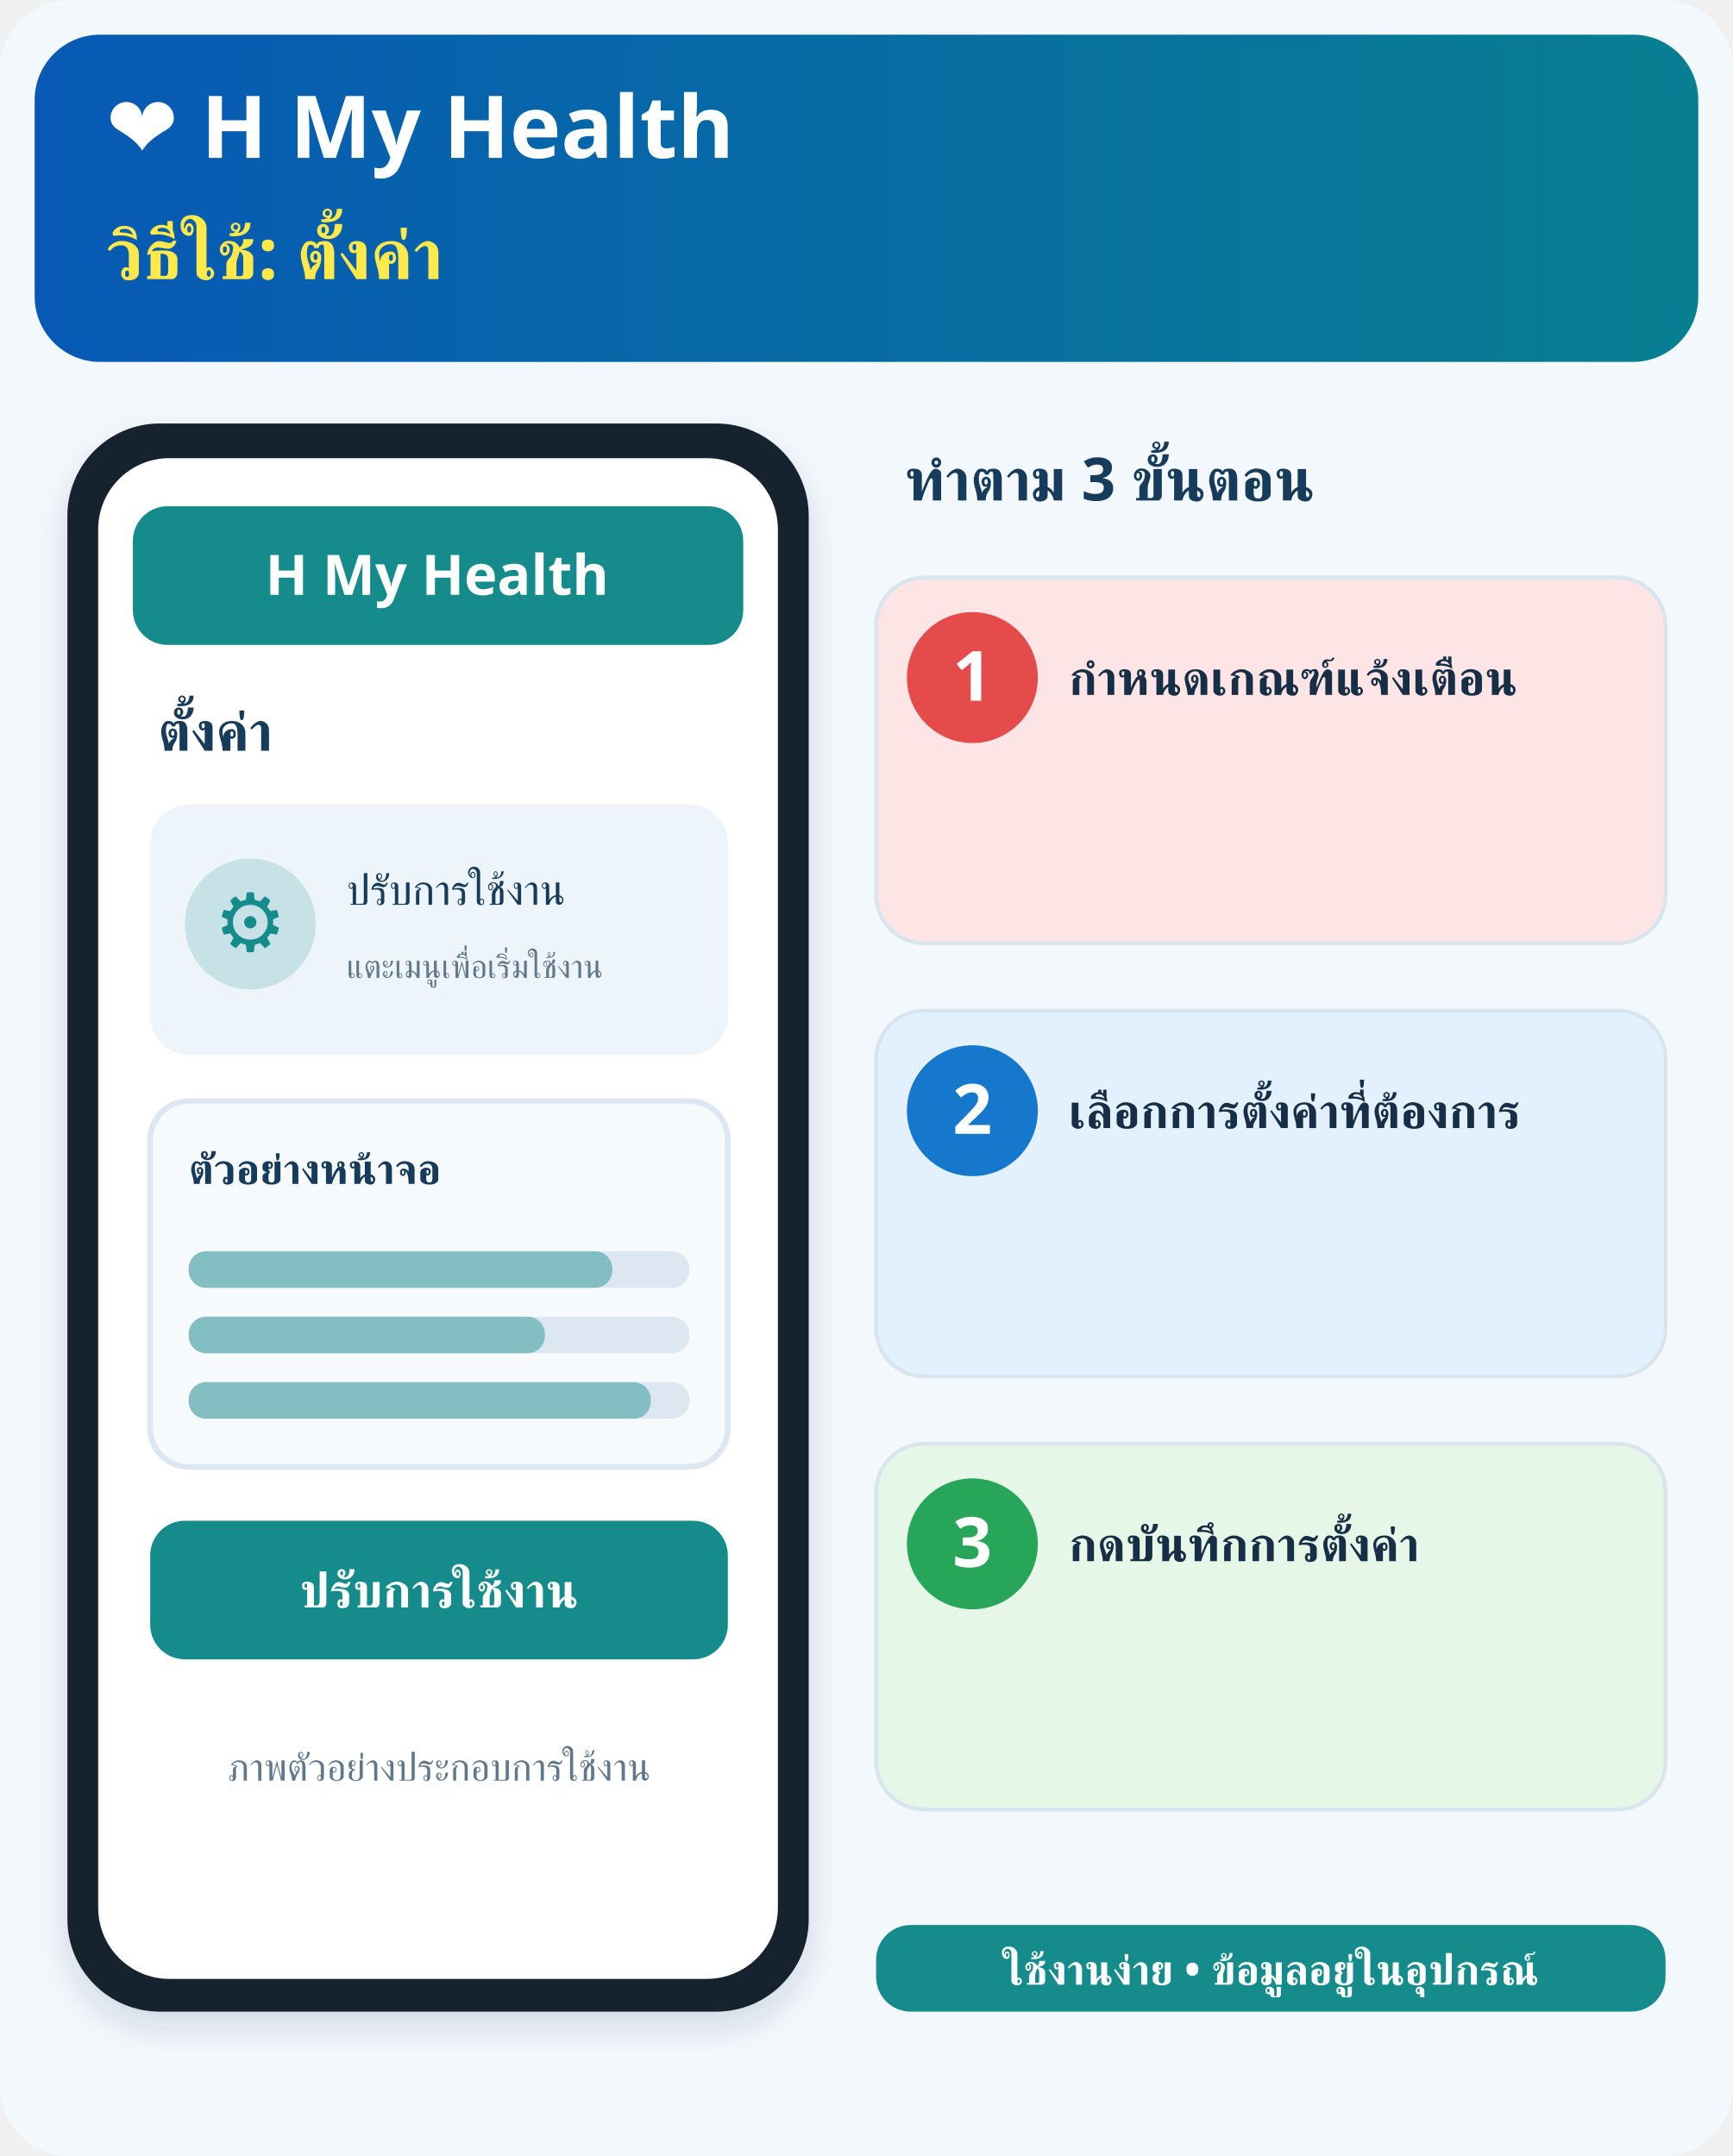
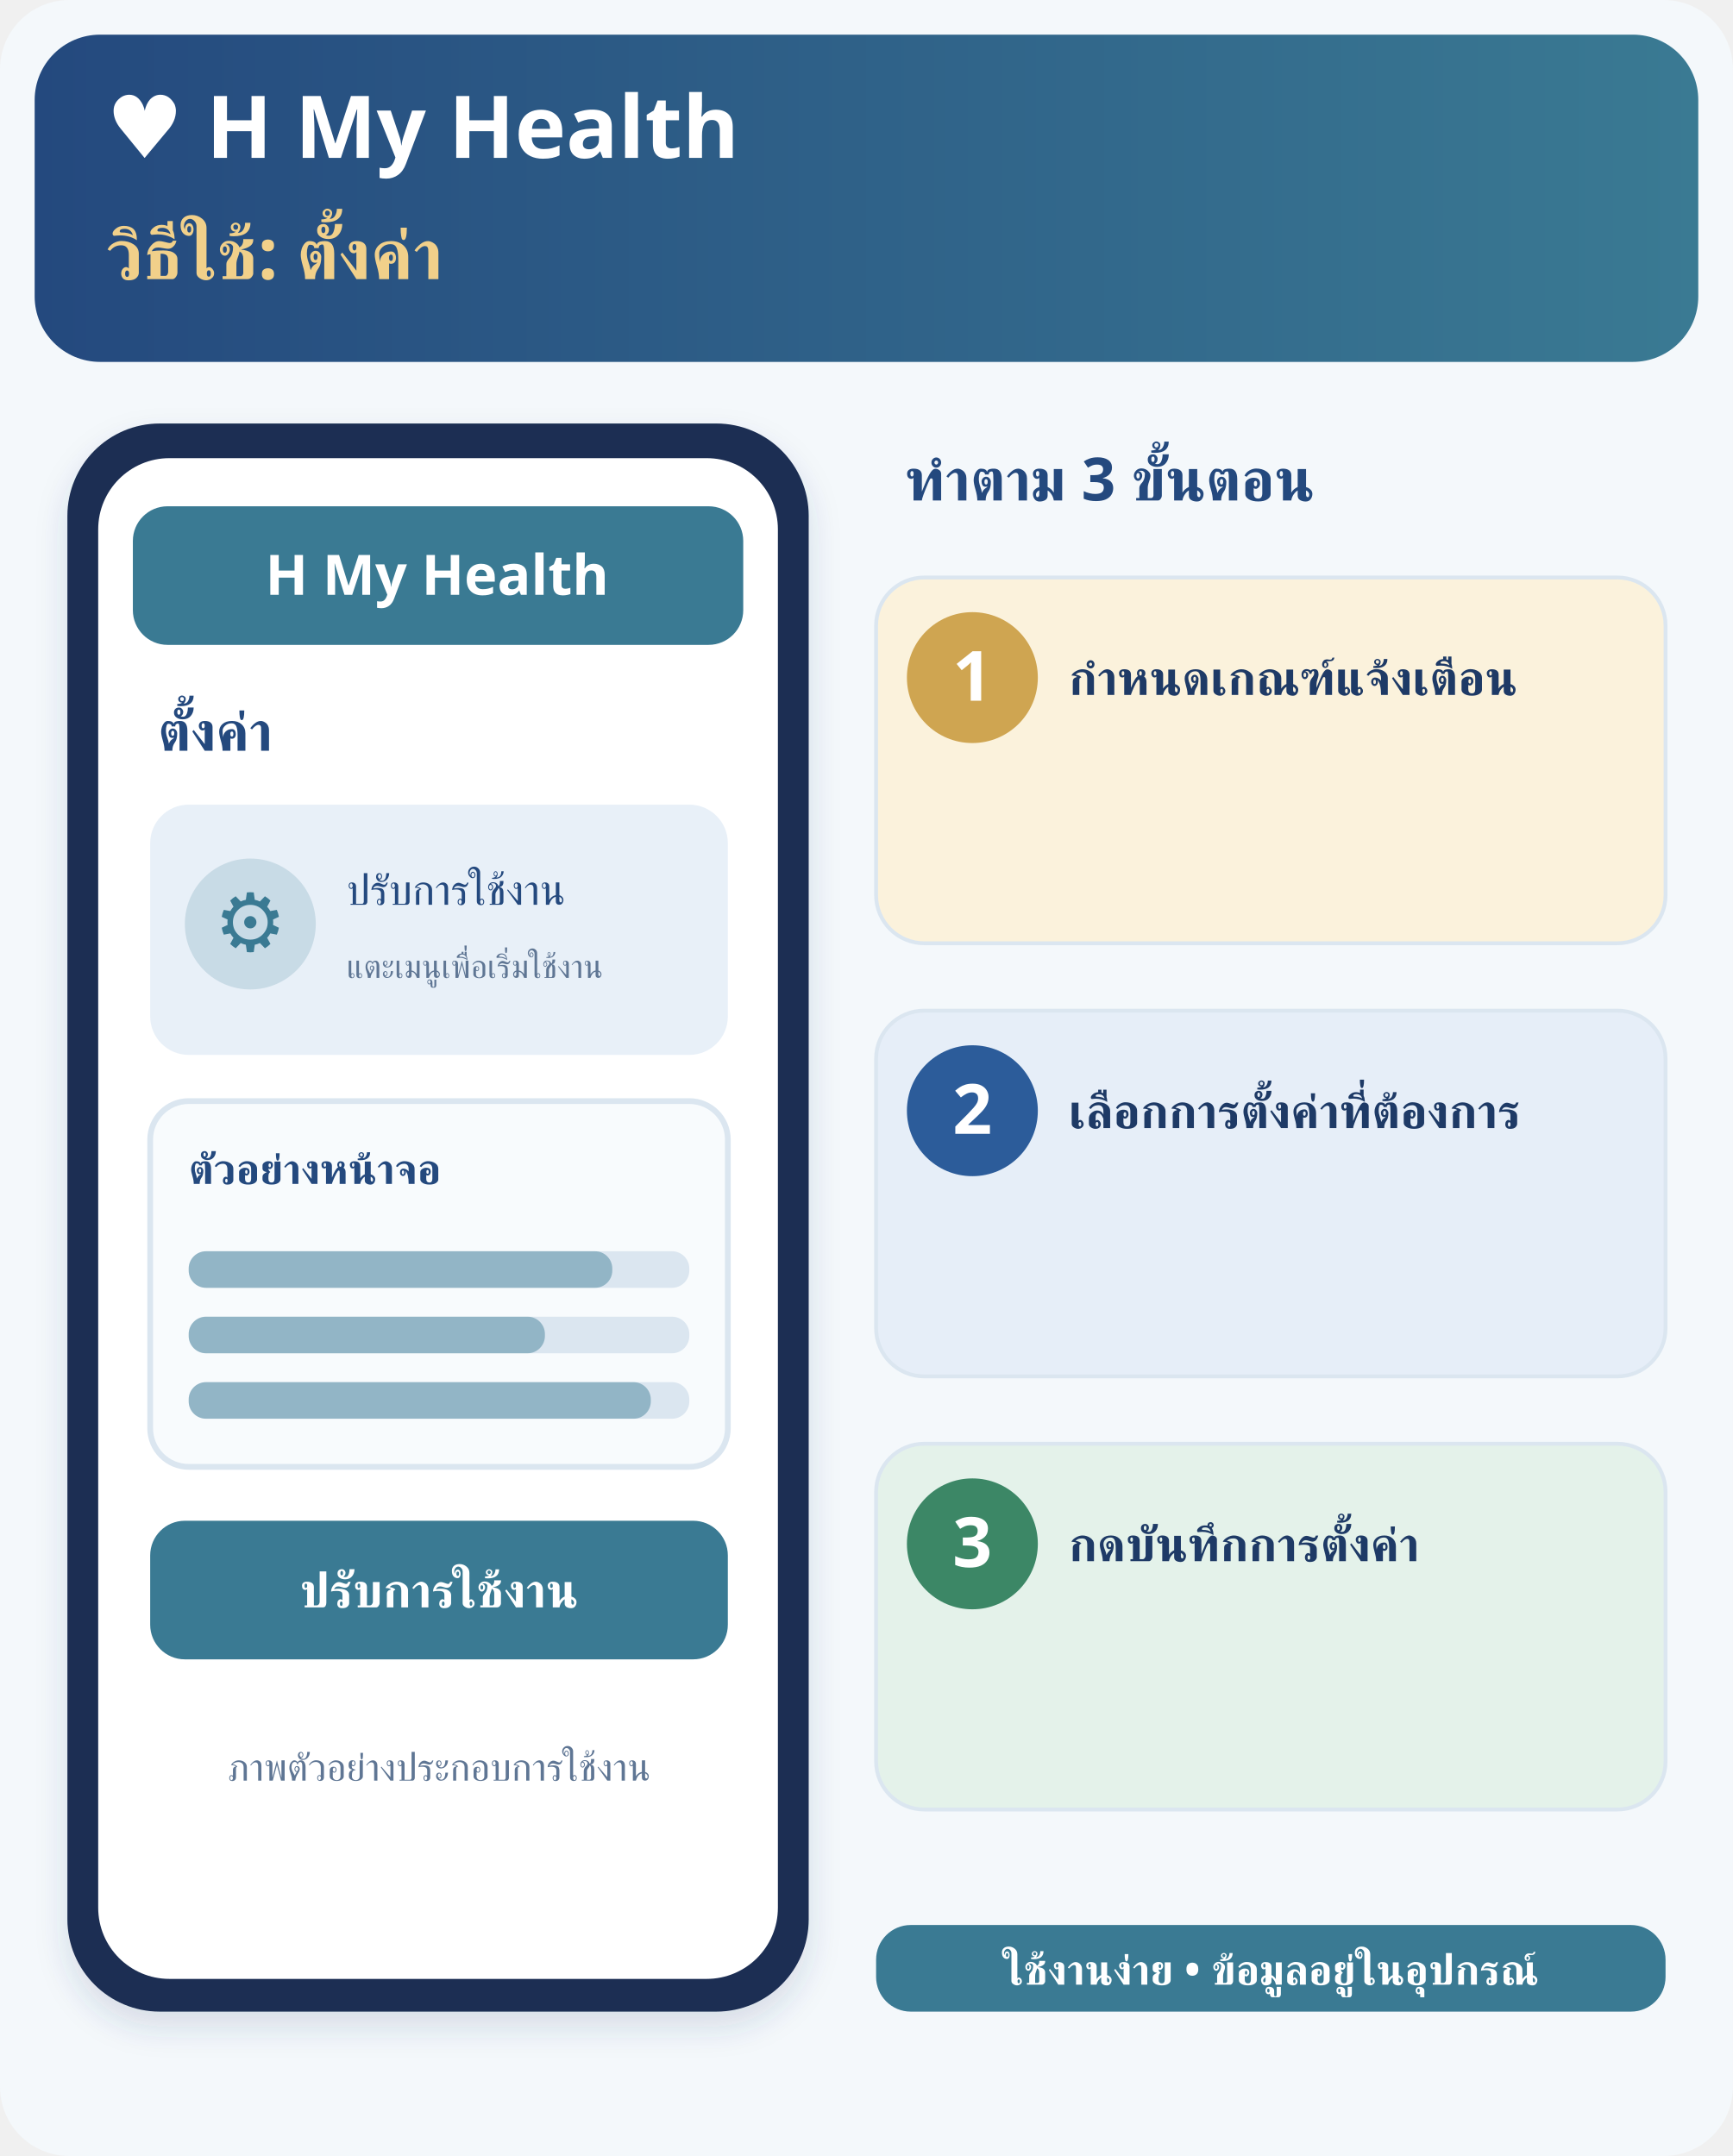
<svg xmlns="http://www.w3.org/2000/svg" width="900" height="1120" viewBox="0 0 900 1120">
  <defs>
    <linearGradient id="head" x1="0" y1="0" x2="1" y2="0">
-       <stop stop-color="#0759b5" />
-       <stop offset="1" stop-color="#087f91" />
+       <stop stop-color="#24497e" />
+       <stop offset="1" stop-color="#3a7a93" />
    </linearGradient>
    <filter id="sh">
-       <feDropShadow dx="0" dy="8" stdDeviation="8" flood-color="#173b5b" flood-opacity=".15" />
+       <feDropShadow dx="0" dy="8" stdDeviation="8" flood-color="#24497e" flood-opacity=".15" />
    </filter>
  </defs>
-   <rect width="900" height="1120" rx="36" fill="#f3f8fc" />
+   <rect width="900" height="1120" rx="36" fill="#f4f8fb" />
  <rect x="18" y="18" width="864" height="170" rx="34" fill="url(#head)" />
-   <text x="55" y="82" font-size="45" font-weight="bold" fill="#fff" font-family="sans-serif">❤️ H My Health</text>
-   <text x="55" y="145" font-size="37" font-weight="bold" fill="#ffe84a" font-family="sans-serif">วิธีใช้: ตั้งค่า</text>
-   <rect x="35" y="220" width="385" height="825" rx="48" fill="#14202d" filter="url(#sh)" />
+   <text x="55" y="82" font-size="45" font-weight="bold" fill="#fff" font-family="sans-serif">♥ H My Health</text>
+   <text x="55" y="145" font-size="37" font-weight="bold" fill="#f1d08a" font-family="sans-serif">วิธีใช้: ตั้งค่า</text>
+   <rect x="35" y="220" width="385" height="825" rx="48" fill="#1c2f52" filter="url(#sh)" />
  <rect x="51" y="238" width="353" height="790" rx="37" fill="#fff" />
-   <rect x="69" y="263" width="317" height="72" rx="18" fill="#168b8b" />
+   <rect x="69" y="263" width="317" height="72" rx="18" fill="#3a7a93" />
  <text x="227" y="309" text-anchor="middle" font-size="29" font-weight="bold" fill="#fff" font-family="sans-serif">H My Health</text>
-   <text x="82" y="390" font-size="29" font-weight="bold" fill="#173b5b" font-family="sans-serif">ตั้งค่า</text>
-   <rect x="78" y="418" width="300" height="130" rx="20" fill="#edf5fb" />
-   <circle cx="130" cy="480" r="34" fill="#168b8b" opacity=".18" />
-   <text x="130" y="494" text-anchor="middle" font-size="42" fill="#168b8b" font-family="sans-serif">⚙</text>
-   <text x="180" y="470" font-size="22" fill="#173b5b" font-family="sans-serif">ปรับการใช้งาน</text>
-   <text x="180" y="508" font-size="17" fill="#61778a" font-family="sans-serif">แตะเมนูเพื่อเริ่มใช้งาน</text>
-   <rect x="78" y="572" width="300" height="190" rx="20" fill="#f7fafc" stroke="#dce7f1" stroke-width="3" />
-   <text x="98" y="615" font-size="22" font-weight="bold" fill="#173b5b" font-family="sans-serif">ตัวอย่างหน้าจอ</text>
-   <rect x="98" y="650" width="260" height="19" rx="9" fill="#dce7f1" />
-   <rect x="98" y="650" width="220" height="19" rx="9" fill="#168b8b" opacity=".45" />
-   <rect x="98" y="684" width="260" height="19" rx="9" fill="#dce7f1" />
-   <rect x="98" y="684" width="185" height="19" rx="9" fill="#168b8b" opacity=".45" />
-   <rect x="98" y="718" width="260" height="19" rx="9" fill="#dce7f1" />
-   <rect x="98" y="718" width="240" height="19" rx="9" fill="#168b8b" opacity=".45" />
-   <rect x="78" y="790" width="300" height="72" rx="18" fill="#168b8b" />
+   <text x="82" y="390" font-size="29" font-weight="bold" fill="#24497e" font-family="sans-serif">ตั้งค่า</text>
+   <rect x="78" y="418" width="300" height="130" rx="20" fill="#e8f0f8" />
+   <circle cx="130" cy="480" r="34" fill="#3a7a93" opacity=".18" />
+   <text x="130" y="494" text-anchor="middle" font-size="42" fill="#3a7a93" font-family="sans-serif">⚙</text>
+   <text x="180" y="470" font-size="22" fill="#24497e" font-family="sans-serif">ปรับการใช้งาน</text>
+   <text x="180" y="508" font-size="17" fill="#5f7694" font-family="sans-serif">แตะเมนูเพื่อเริ่มใช้งาน</text>
+   <rect x="78" y="572" width="300" height="190" rx="20" fill="#f8fbfd" stroke="#dbe6f0" stroke-width="3" />
+   <text x="98" y="615" font-size="22" font-weight="bold" fill="#24497e" font-family="sans-serif">ตัวอย่างหน้าจอ</text>
+   <rect x="98" y="650" width="260" height="19" rx="9" fill="#dbe6f0" />
+   <rect x="98" y="650" width="220" height="19" rx="9" fill="#3a7a93" opacity=".45" />
+   <rect x="98" y="684" width="260" height="19" rx="9" fill="#dbe6f0" />
+   <rect x="98" y="684" width="185" height="19" rx="9" fill="#3a7a93" opacity=".45" />
+   <rect x="98" y="718" width="260" height="19" rx="9" fill="#dbe6f0" />
+   <rect x="98" y="718" width="240" height="19" rx="9" fill="#3a7a93" opacity=".45" />
+   <rect x="78" y="790" width="300" height="72" rx="18" fill="#3a7a93" />
  <text x="228" y="835" text-anchor="middle" font-size="25" fill="#fff" font-weight="bold" font-family="sans-serif">ปรับการใช้งาน</text>
-   <text x="228" y="925" text-anchor="middle" font-size="20" fill="#60788c" font-family="sans-serif">ภาพตัวอย่างประกอบการใช้งาน</text>
-   <text x="470" y="260" font-size="31" font-weight="bold" fill="#173b5b" font-family="sans-serif">ทำตาม 3 ขั้นตอน</text>
-   <rect x="455" y="300" width="410" height="190" rx="25" fill="#fde5e5" stroke="#d8e5ee" stroke-width="2" />
-   <circle cx="505" cy="352" r="34" fill="#e64b4b" />
+   <text x="228" y="925" text-anchor="middle" font-size="20" fill="#5f7694" font-family="sans-serif">ภาพตัวอย่างประกอบการใช้งาน</text>
+   <text x="470" y="260" font-size="31" font-weight="bold" fill="#24497e" font-family="sans-serif">ทำตาม 3 ขั้นตอน</text>
+   <rect x="455" y="300" width="410" height="190" rx="25" fill="#fbf2dc" stroke="#dbe6f0" stroke-width="2" />
+   <circle cx="505" cy="352" r="34" fill="#cfa551" />
  <text x="505" y="364" text-anchor="middle" font-size="36" font-weight="bold" fill="#fff" font-family="sans-serif">1</text>
-   <text x="555" y="361" font-size="25" font-weight="bold" fill="#172f46" font-family="sans-serif">กำหนดเกณฑ์แจ้งเตือน</text>
-   <rect x="455" y="525" width="410" height="190" rx="25" fill="#e3f1ff" stroke="#d8e5ee" stroke-width="2" />
-   <circle cx="505" cy="577" r="34" fill="#1678cc" />
+   <text x="555" y="361" font-size="25" font-weight="bold" fill="#1e3a66" font-family="sans-serif">กำหนดเกณฑ์แจ้งเตือน</text>
+   <rect x="455" y="525" width="410" height="190" rx="25" fill="#e6eef8" stroke="#dbe6f0" stroke-width="2" />
+   <circle cx="505" cy="577" r="34" fill="#2c5c9a" />
  <text x="505" y="589" text-anchor="middle" font-size="36" font-weight="bold" fill="#fff" font-family="sans-serif">2</text>
-   <text x="555" y="586" font-size="25" font-weight="bold" fill="#172f46" font-family="sans-serif">เลือกการตั้งค่าที่ต้องการ</text>
-   <rect x="455" y="750" width="410" height="190" rx="25" fill="#e6f7e8" stroke="#d8e5ee" stroke-width="2" />
-   <circle cx="505" cy="802" r="34" fill="#27a65a" />
+   <text x="555" y="586" font-size="25" font-weight="bold" fill="#1e3a66" font-family="sans-serif">เลือกการตั้งค่าที่ต้องการ</text>
+   <rect x="455" y="750" width="410" height="190" rx="25" fill="#e4f2ea" stroke="#dbe6f0" stroke-width="2" />
+   <circle cx="505" cy="802" r="34" fill="#3c8766" />
  <text x="505" y="814" text-anchor="middle" font-size="36" font-weight="bold" fill="#fff" font-family="sans-serif">3</text>
-   <text x="555" y="811" font-size="25" font-weight="bold" fill="#172f46" font-family="sans-serif">กดบันทึกการตั้งค่า</text>
-   <rect x="455" y="1000" width="410" height="45" rx="18" fill="#168b8b" />
+   <text x="555" y="811" font-size="25" font-weight="bold" fill="#1e3a66" font-family="sans-serif">กดบันทึกการตั้งค่า</text>
+   <rect x="455" y="1000" width="410" height="45" rx="18" fill="#3a7a93" />
  <text x="660" y="1031" text-anchor="middle" font-size="22" fill="#fff" font-weight="bold" font-family="sans-serif">ใช้งานง่าย • ข้อมูลอยู่ในอุปกรณ์</text>
</svg>
